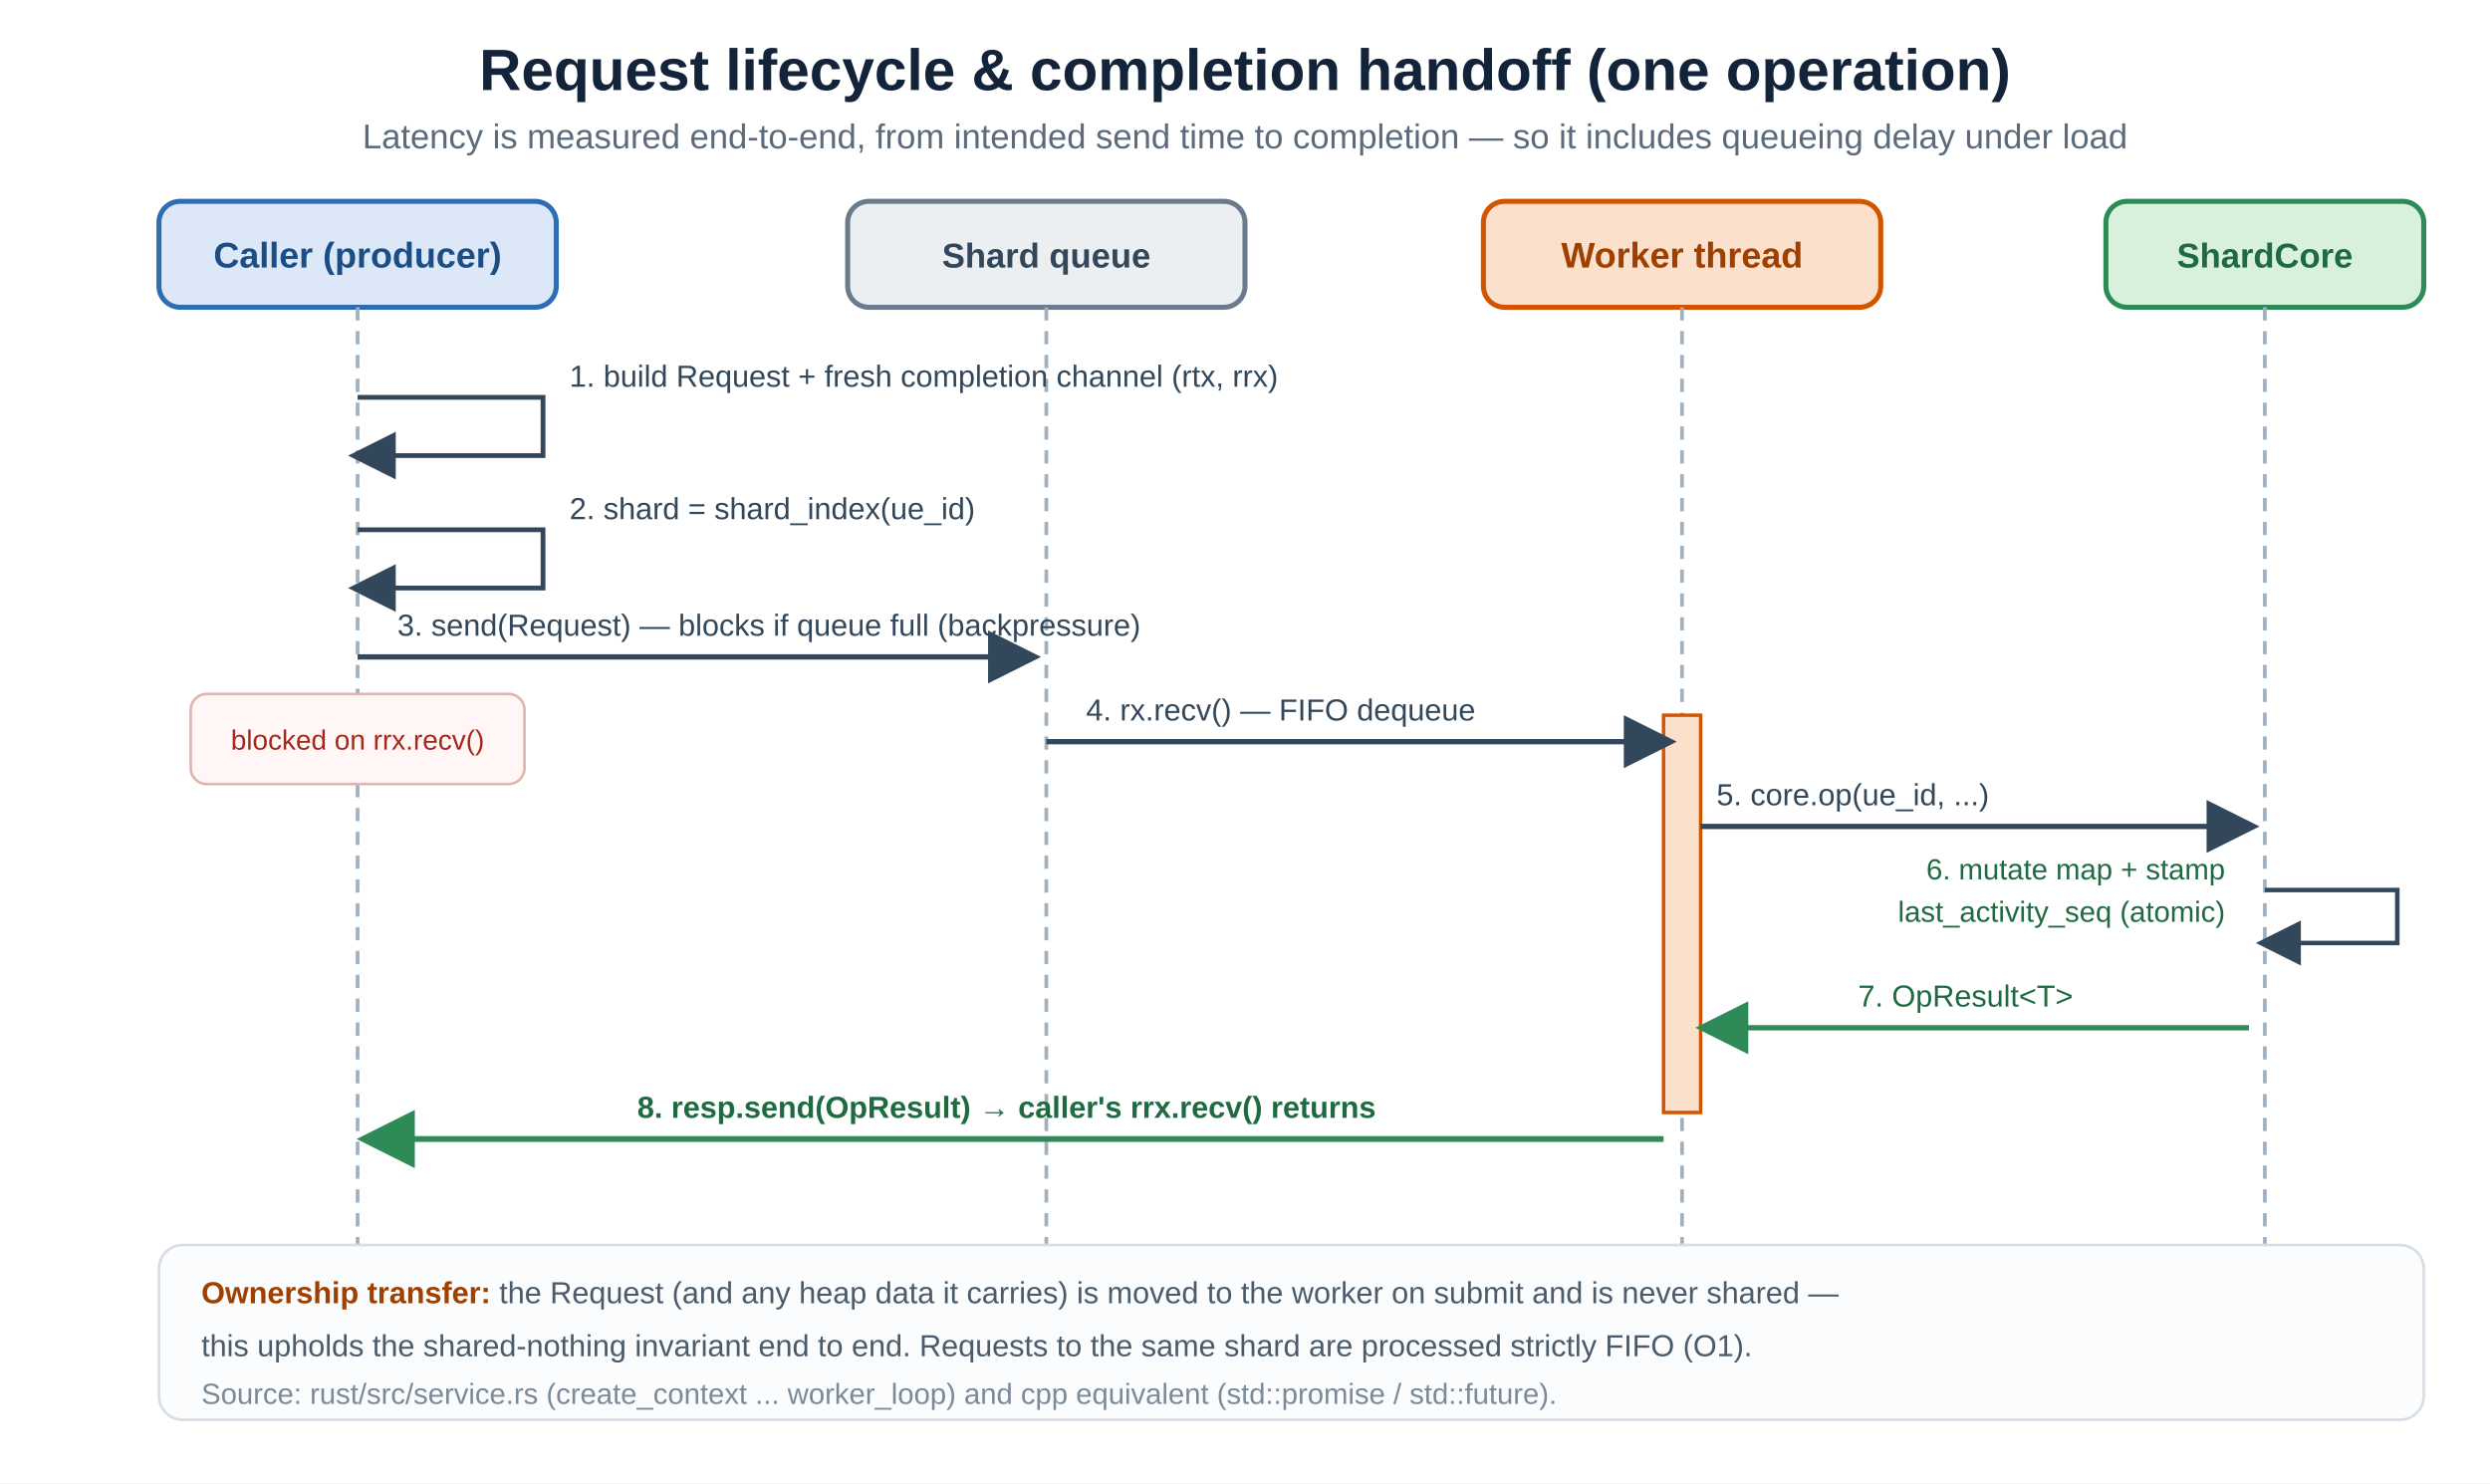
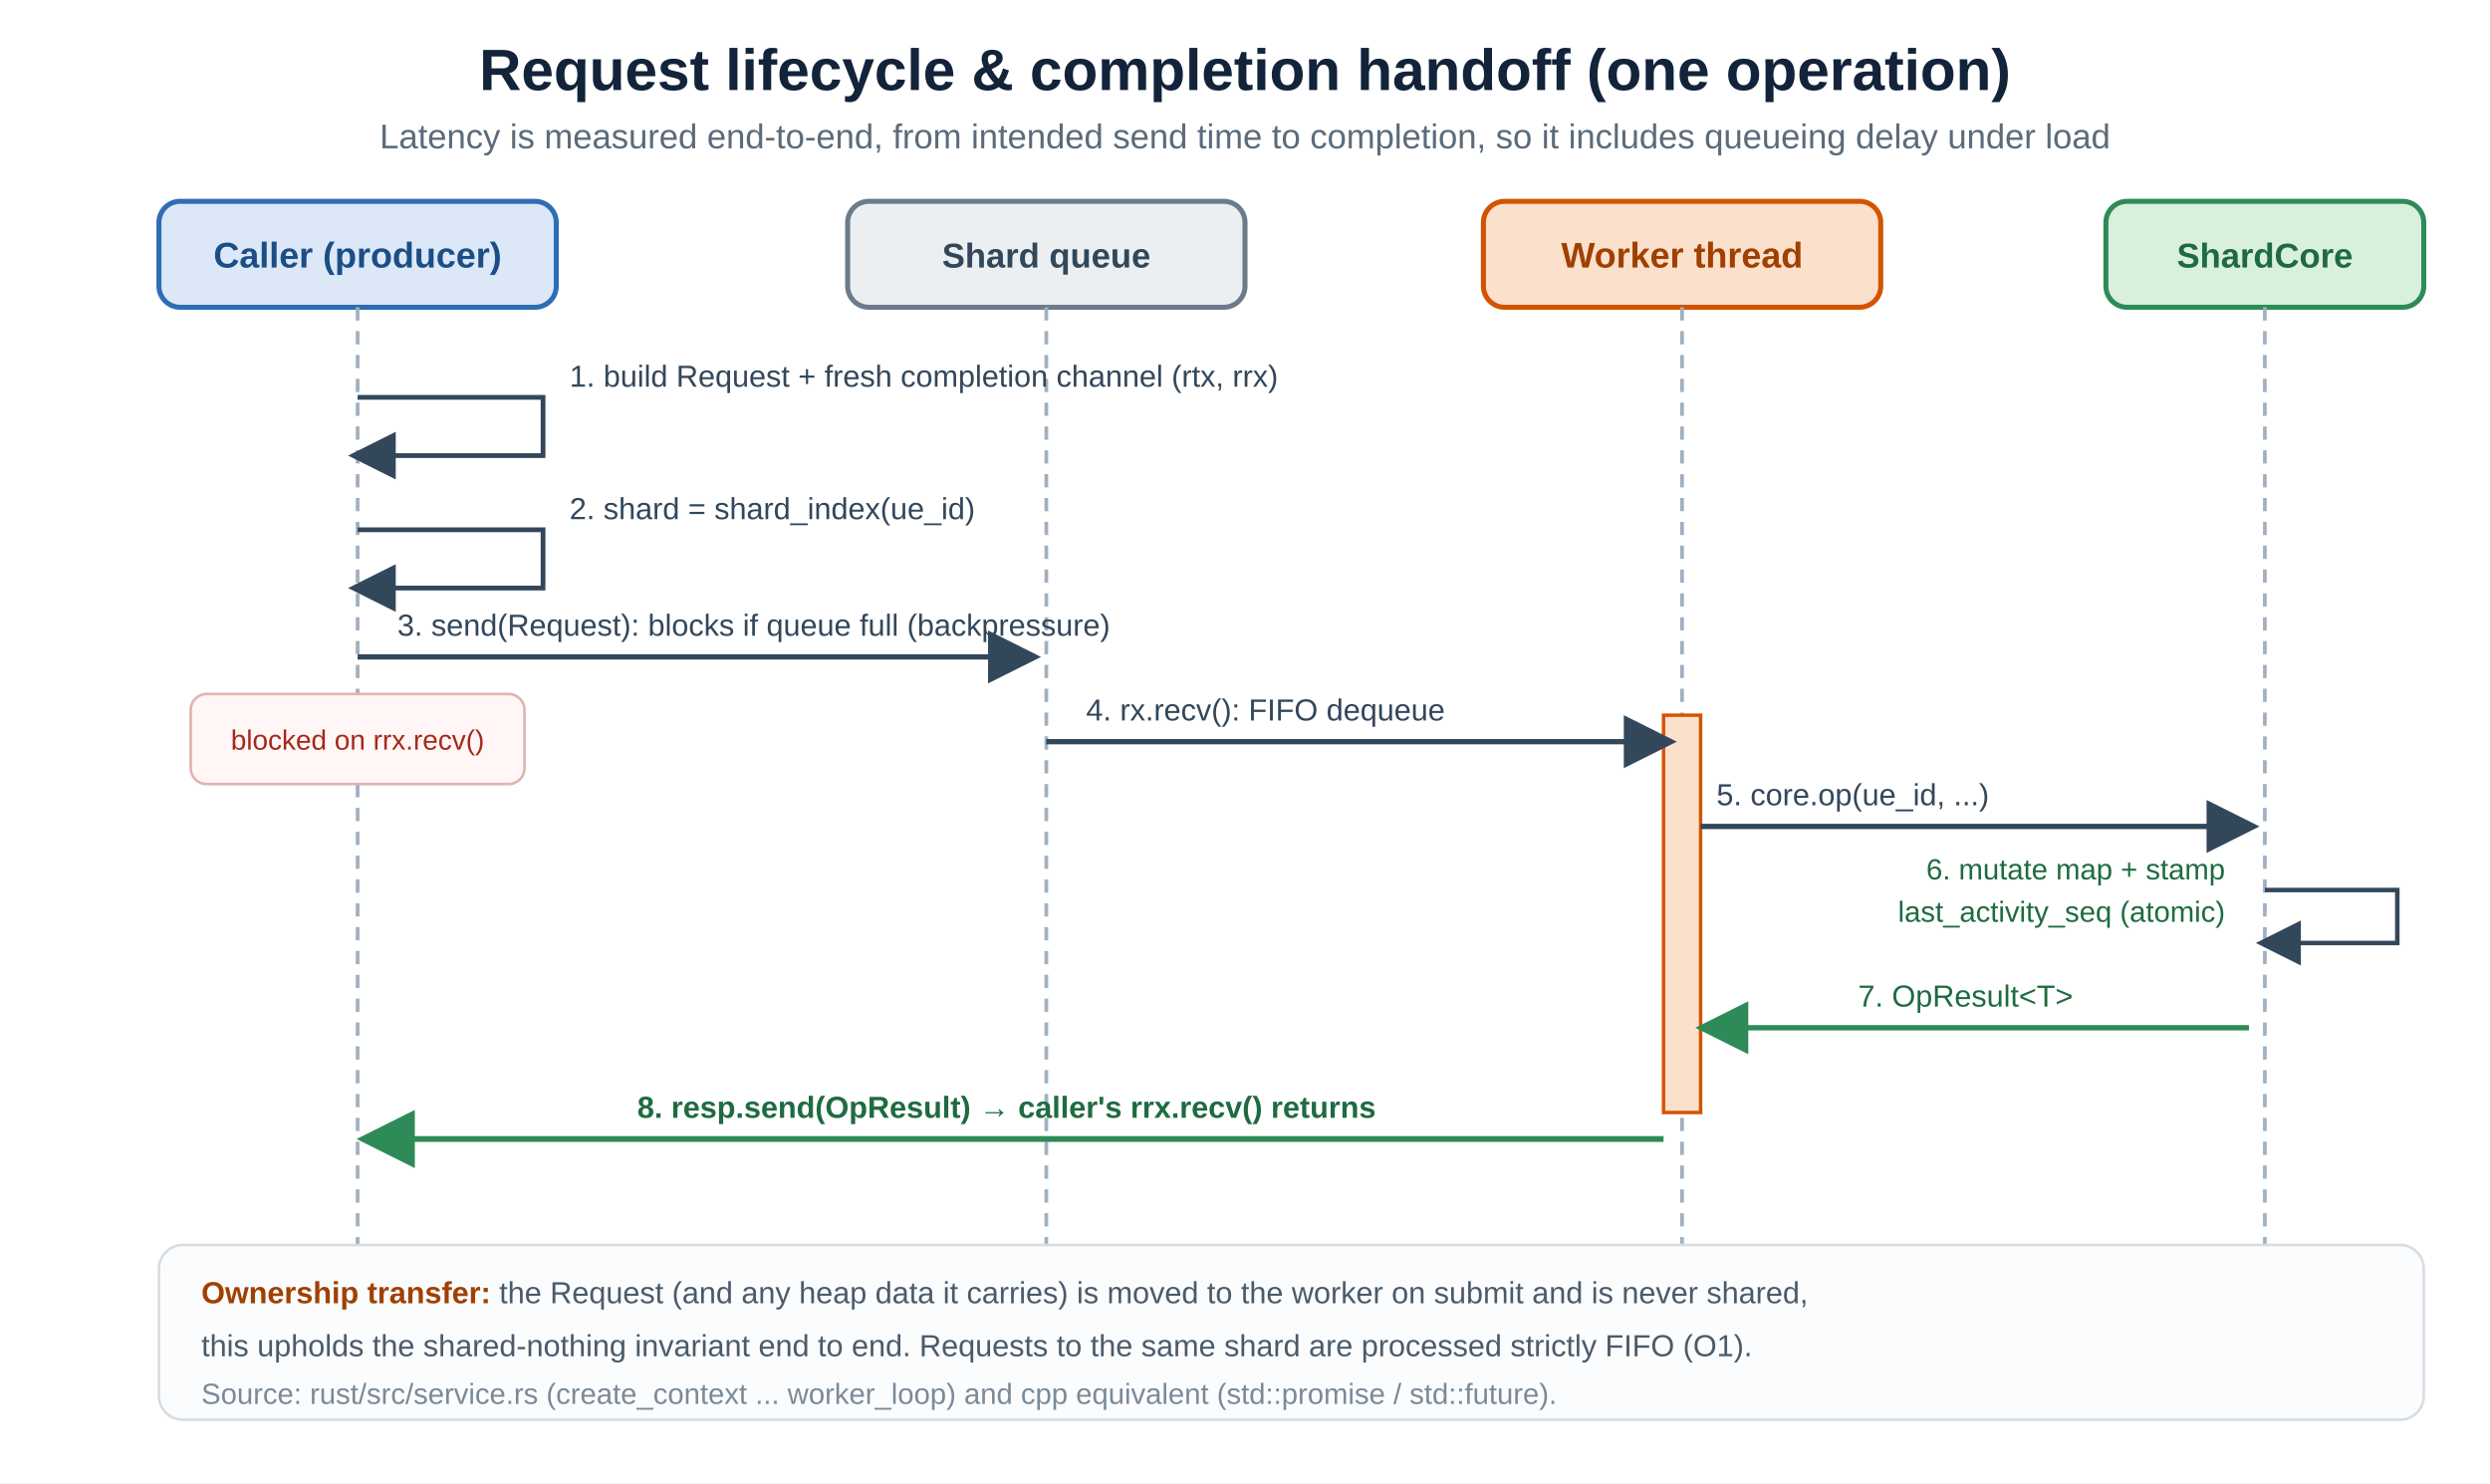
<svg xmlns="http://www.w3.org/2000/svg" viewBox="0 0 940 560" width="940" height="560" font-family="'Segoe UI','Helvetica Neue',Arial,sans-serif">
  <defs>
    <marker id="a" markerWidth="10" markerHeight="10" refX="8" refY="5" orient="auto">
      <path d="M0,0 L10,5 L0,10 z" fill="#33475b" />
    </marker>
    <marker id="ag" markerWidth="10" markerHeight="10" refX="8" refY="5" orient="auto">
      <path d="M0,0 L10,5 L0,10 z" fill="#2e8b57" />
    </marker>
  </defs>
  <rect x="0" y="0" width="940" height="560" fill="#ffffff" />
  <text x="470" y="34" text-anchor="middle" font-size="22" font-weight="700" fill="#12233a">Request lifecycle &amp; completion handoff (one operation)</text>
-   <text x="470" y="56" text-anchor="middle" font-size="13" fill="#5b6b7b">Latency is measured end-to-end, from intended send time to completion — so it includes queueing delay under load</text>
+   <text x="470" y="56" text-anchor="middle" font-size="13" fill="#5b6b7b">Latency is measured end-to-end, from intended send time to completion, so it includes queueing delay under load</text>
  <rect x="60" y="76" width="150" height="40" rx="8" fill="#dce8f7" stroke="#2f6db3" stroke-width="1.9" />
  <text x="135" y="101" text-anchor="middle" font-size="13.5" font-weight="700" fill="#1c4e86">Caller (producer)</text>
  <line x1="135" y1="116" x2="135" y2="500" stroke="#9fb0c0" stroke-width="1.4" stroke-dasharray="5 4" />
  <rect x="320" y="76" width="150" height="40" rx="8" fill="#eceff1" stroke="#6b7b8c" stroke-width="1.9" />
  <text x="395" y="101" text-anchor="middle" font-size="13" font-weight="700" fill="#33475b">Shard queue</text>
  <line x1="395" y1="116" x2="395" y2="500" stroke="#9fb0c0" stroke-width="1.4" stroke-dasharray="5 4" />
  <rect x="560" y="76" width="150" height="40" rx="8" fill="#fbe0cb" stroke="#d35400" stroke-width="1.9" />
  <text x="635" y="101" text-anchor="middle" font-size="13.5" font-weight="700" fill="#a04000">Worker thread</text>
  <line x1="635" y1="116" x2="635" y2="500" stroke="#9fb0c0" stroke-width="1.4" stroke-dasharray="5 4" />
  <rect x="795" y="76" width="120" height="40" rx="8" fill="#d9f0dd" stroke="#2e8b57" stroke-width="1.9" />
  <text x="855" y="101" text-anchor="middle" font-size="13" font-weight="700" fill="#1f6b41">ShardCore</text>
  <line x1="855" y1="116" x2="855" y2="500" stroke="#9fb0c0" stroke-width="1.4" stroke-dasharray="5 4" />
  <rect x="628" y="270" width="14" height="150" fill="#fbe0cb" stroke="#d35400" stroke-width="1.3" />
  <path d="M135 150 h70 v22 h-70" fill="none" stroke="#33475b" stroke-width="1.8" marker-end="url(#a)" />
  <text x="215" y="146" font-size="11.5" fill="#33475b">1. build Request + fresh completion channel (rtx, rrx)</text>
  <path d="M135 200 h70 v22 h-70" fill="none" stroke="#33475b" stroke-width="1.8" marker-end="url(#a)" />
  <text x="215" y="196" font-size="11.5" fill="#33475b">2. shard = shard_index(ue_id)</text>
  <line x1="135" y1="248" x2="389" y2="248" stroke="#33475b" stroke-width="2" marker-end="url(#a)" />
-   <text x="150" y="240" font-size="11.5" fill="#33475b">3. send(Request) — blocks if queue full (backpressure)</text>
+   <text x="150" y="240" font-size="11.5" fill="#33475b">3. send(Request): blocks if queue full (backpressure)</text>
  <line x1="395" y1="280" x2="629" y2="280" stroke="#33475b" stroke-width="2" marker-end="url(#a)" />
-   <text x="410" y="272" font-size="11.5" fill="#33475b">4. rx.recv() — FIFO dequeue</text>
+   <text x="410" y="272" font-size="11.5" fill="#33475b">4. rx.recv(): FIFO dequeue</text>
  <rect x="72" y="262" width="126" height="34" rx="6" fill="#fff6f5" stroke="#e0b4af" />
  <text x="135" y="283" text-anchor="middle" font-size="10.5" fill="#a5281b">blocked on rrx.recv()</text>
  <line x1="642" y1="312" x2="849" y2="312" stroke="#33475b" stroke-width="2" marker-end="url(#a)" />
  <text x="648" y="304" font-size="11.5" fill="#33475b">5. core.op(ue_id, ...)</text>
  <path d="M855 336 h50 v20 h-50" fill="none" stroke="#33475b" stroke-width="1.7" marker-end="url(#a)" />
  <text x="840" y="332" text-anchor="end" font-size="11" fill="#1f6b41">6. mutate map + stamp</text>
  <text x="840" y="348" text-anchor="end" font-size="11" fill="#1f6b41">last_activity_seq (atomic)</text>
  <line x1="849" y1="388" x2="644" y2="388" stroke="#2e8b57" stroke-width="2" marker-end="url(#ag)" />
  <text x="742" y="380" text-anchor="middle" font-size="11.5" fill="#1f6b41">7. OpResult&lt;T&gt;</text>
  <line x1="628" y1="430" x2="139" y2="430" stroke="#2e8b57" stroke-width="2.2" marker-end="url(#ag)" />
  <text x="380" y="422" text-anchor="middle" font-size="11.5" font-weight="600" fill="#1f6b41">8. resp.send(OpResult) → caller's rrx.recv() returns</text>
  <rect x="60" y="470" width="855" height="66" rx="9" fill="#fbfcfd" stroke="#d7dde3" />
  <text x="76" y="492" font-size="11.5" fill="#4a5b6b">
-     <tspan font-weight="700" fill="#a04000">Ownership transfer:</tspan> the Request (and any heap data it carries) is moved to the worker on submit and is never shared —</text>
+     <tspan font-weight="700" fill="#a04000">Ownership transfer:</tspan> the Request (and any heap data it carries) is moved to the worker on submit and is never shared,</text>
  <text x="76" y="512" font-size="11.5" fill="#4a5b6b">this upholds the shared-nothing invariant end to end. Requests to the same shard are processed strictly FIFO (O1).</text>
  <text x="76" y="530" font-size="11" fill="#7a8a99">Source: rust/src/service.rs (create_context ... worker_loop) and cpp equivalent (std::promise / std::future).</text>
</svg>
